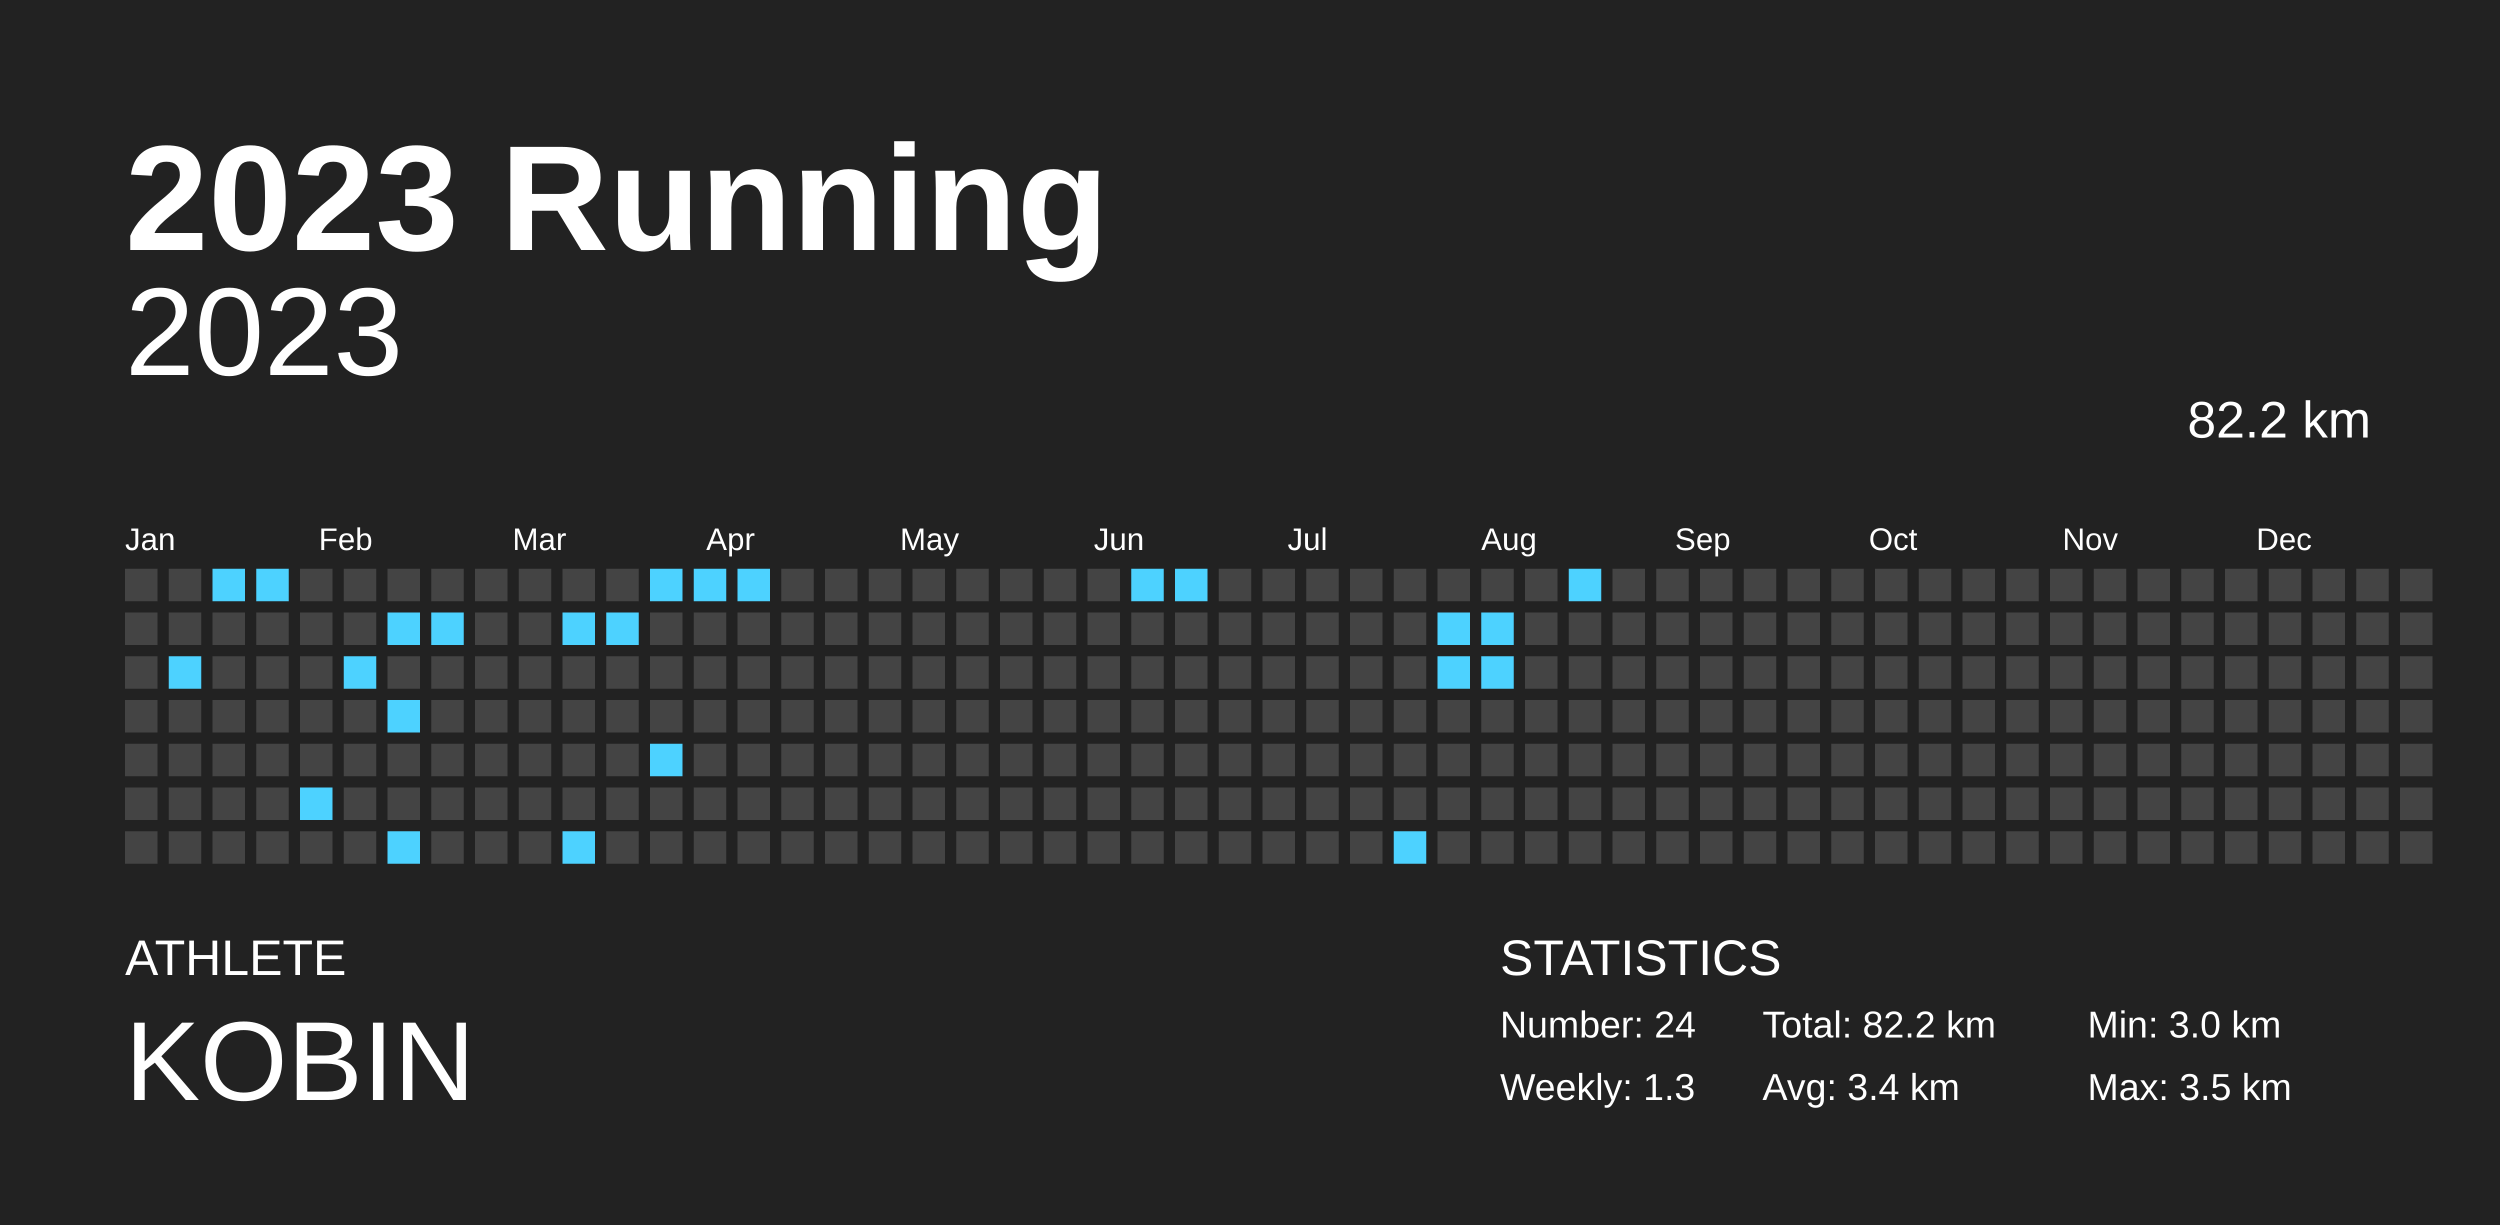
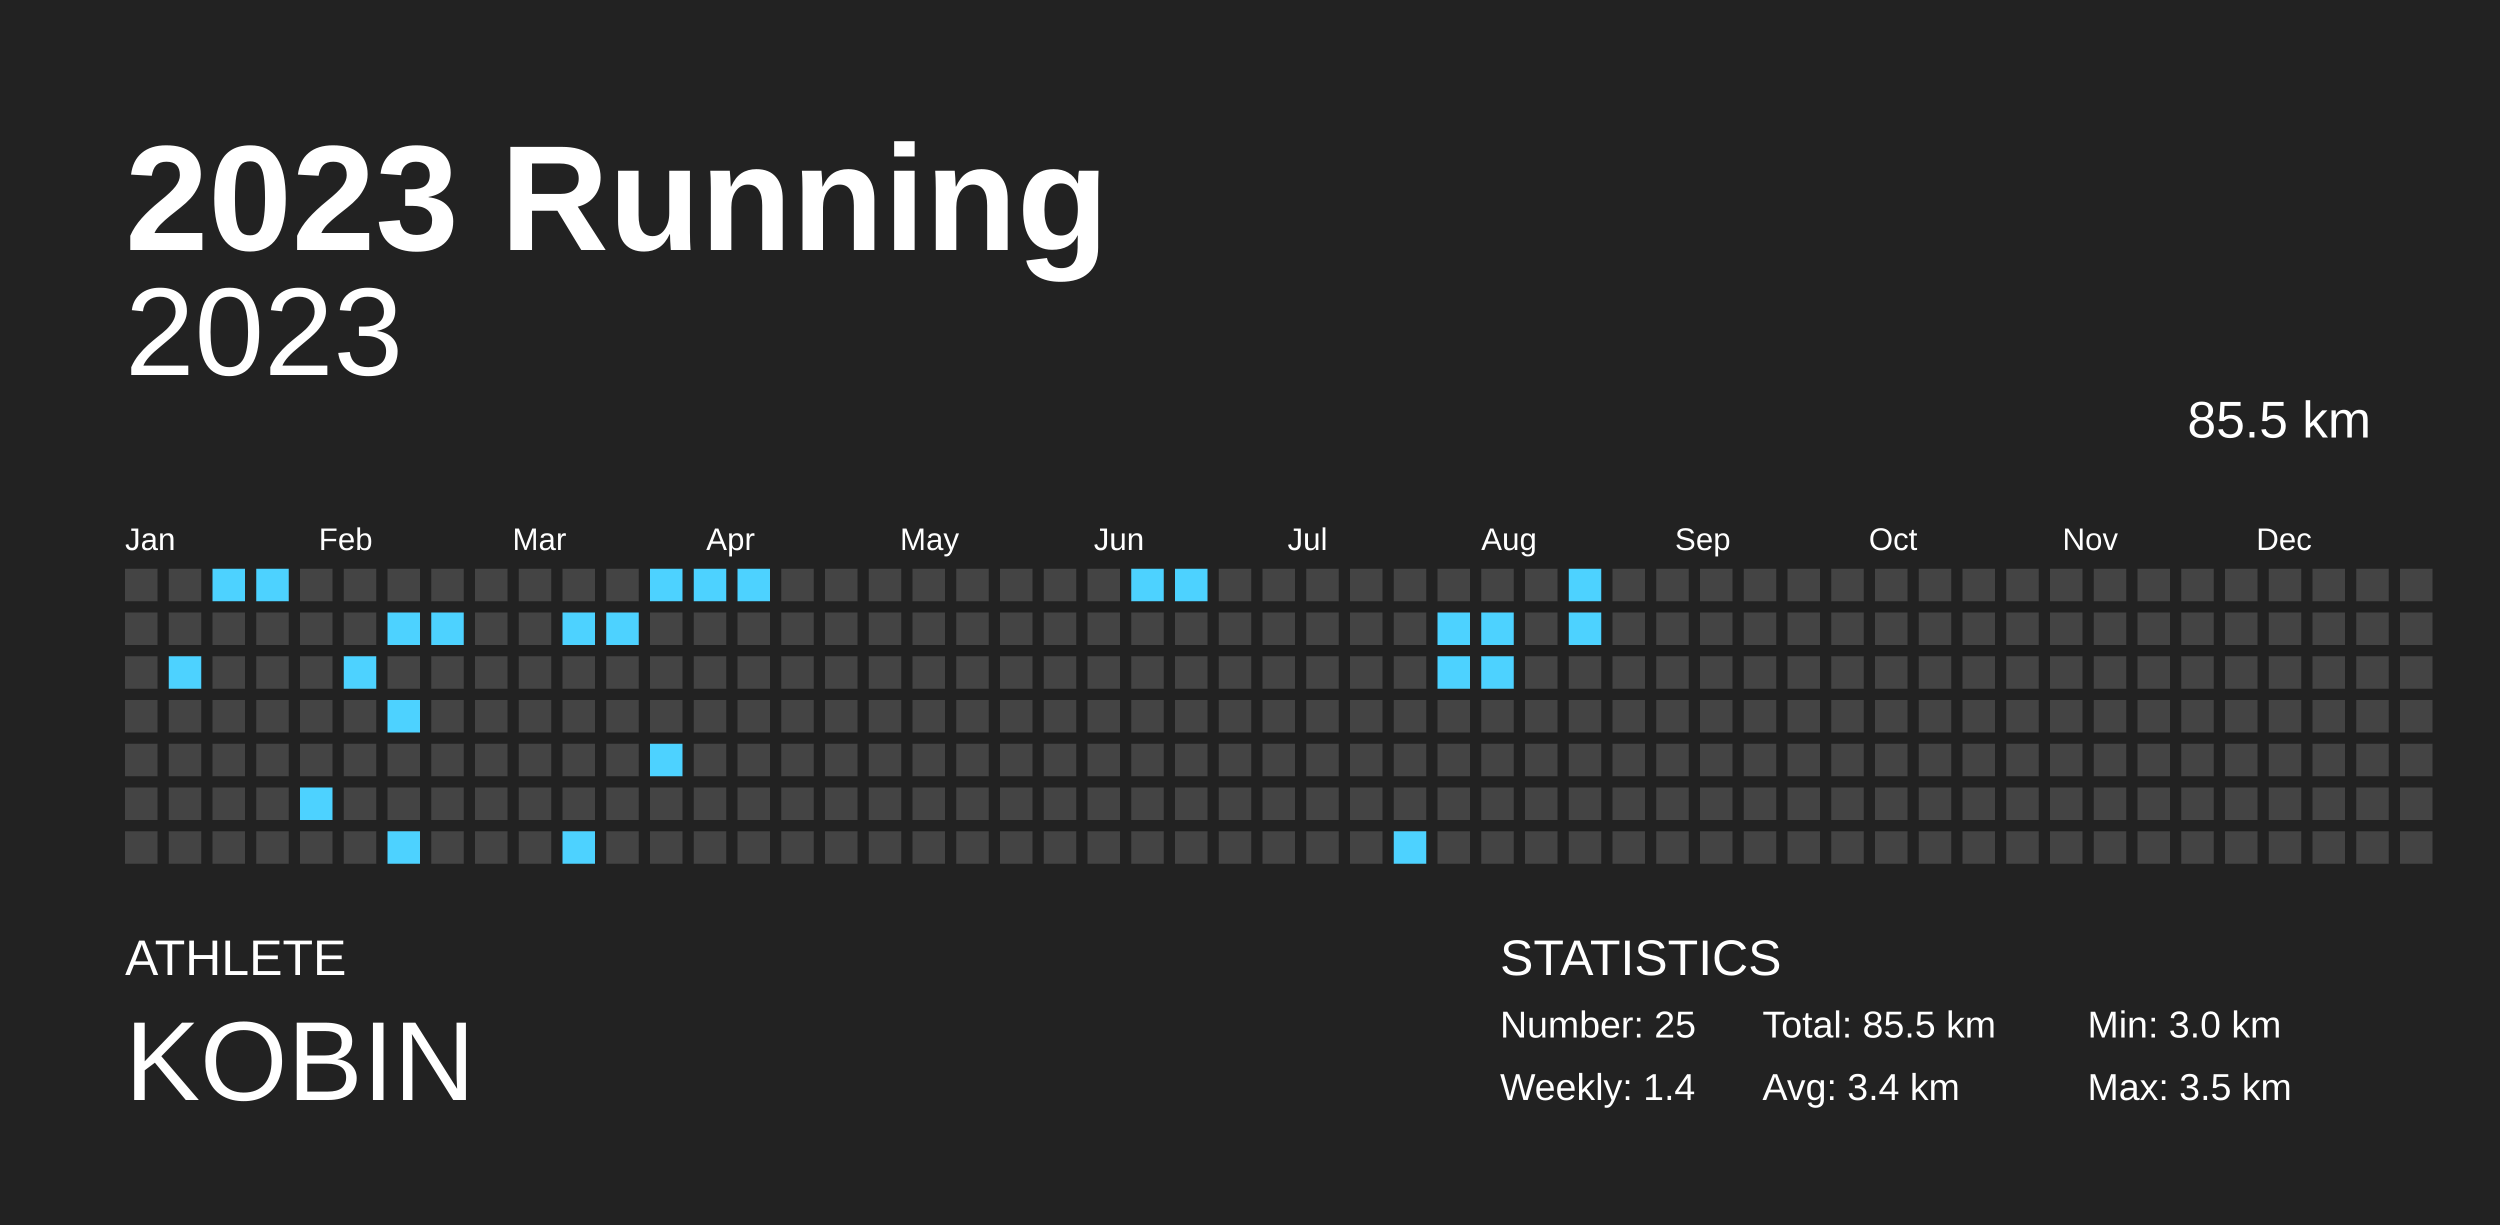
<svg xmlns="http://www.w3.org/2000/svg" baseProfile="full" height="98mm" version="1.1" viewBox="0,0,200,98" width="200mm">
  <defs />
  <rect fill="#222222" height="98" width="200" x="0" y="0" />
  <text fill="#FFFFFF" style="font-size:12px; font-family:Arial; font-weight:bold;" x="10" y="20">2023 Running</text>
  <text fill="#FFFFFF" style="font-size:4px; font-family:Arial" x="10" y="78">ATHLETE</text>
  <text fill="#FFFFFF" style="font-size:9px; font-family:Arial" x="10" y="88">KOBIN</text>
  <text fill="#FFFFFF" style="font-size:4px; font-family:Arial" x="120" y="78">STATISTICS</text>
-   <text fill="#FFFFFF" style="font-size:3px; font-family:Arial" x="120" y="83">Number: 24</text>
-   <text fill="#FFFFFF" style="font-size:3px; font-family:Arial" x="120" y="88">Weekly: 1.3</text>
-   <text fill="#FFFFFF" style="font-size:3px; font-family:Arial" x="141" y="83">Total: 82.2 km</text>
+   <text fill="#FFFFFF" style="font-size:3px; font-family:Arial" x="120" y="83">Number: 25</text>
+   <text fill="#FFFFFF" style="font-size:3px; font-family:Arial" x="120" y="88">Weekly: 1.4</text>
+   <text fill="#FFFFFF" style="font-size:3px; font-family:Arial" x="141" y="83">Total: 85.5 km</text>
  <text fill="#FFFFFF" style="font-size:3px; font-family:Arial" x="141" y="88">Avg: 3.4 km</text>
  <text fill="#FFFFFF" style="font-size:3px; font-family:Arial" x="167" y="83">Min: 3.0 km</text>
  <text fill="#FFFFFF" style="font-size:3px; font-family:Arial" x="167" y="88">Max: 3.5 km</text>
  <text alignment-baseline="hanging" fill="#FFFFFF" style="font-size:10.0px; font-family:Arial;" x="10" y="30">2023</text>
-   <text alignment-baseline="hanging" fill="#FFFFFF" style="font-size:4.125px; font-family:Arial;" x="175" y="35">82.2 km</text>
+   <text alignment-baseline="hanging" fill="#FFFFFF" style="font-size:4.125px; font-family:Arial;" x="175" y="35">85.5 km</text>
  <text fill="#FFFFFF" style="font-size:2.5px; font-family:Arial" x="10.0" y="44">Jan</text>
  <text fill="#FFFFFF" style="font-size:2.5px; font-family:Arial" x="25.5" y="44">Feb</text>
  <text fill="#FFFFFF" style="font-size:2.5px; font-family:Arial" x="41.0" y="44">Mar</text>
  <text fill="#FFFFFF" style="font-size:2.5px; font-family:Arial" x="56.5" y="44">Apr</text>
  <text fill="#FFFFFF" style="font-size:2.5px; font-family:Arial" x="72.0" y="44">May</text>
  <text fill="#FFFFFF" style="font-size:2.5px; font-family:Arial" x="87.5" y="44">Jun</text>
  <text fill="#FFFFFF" style="font-size:2.5px; font-family:Arial" x="103.0" y="44">Jul</text>
  <text fill="#FFFFFF" style="font-size:2.5px; font-family:Arial" x="118.5" y="44">Aug</text>
  <text fill="#FFFFFF" style="font-size:2.5px; font-family:Arial" x="134.0" y="44">Sep</text>
  <text fill="#FFFFFF" style="font-size:2.5px; font-family:Arial" x="149.5" y="44">Oct</text>
  <text fill="#FFFFFF" style="font-size:2.5px; font-family:Arial" x="165.0" y="44">Nov</text>
  <text fill="#FFFFFF" style="font-size:2.5px; font-family:Arial" x="180.5" y="44">Dec</text>
  <rect fill="#444444" height="2.6" width="2.6" x="10.0" y="45.5" />
  <rect fill="#444444" height="2.6" width="2.6" x="10.0" y="49.0" />
  <rect fill="#444444" height="2.6" width="2.6" x="10.0" y="52.5" />
  <rect fill="#444444" height="2.6" width="2.6" x="10.0" y="56.0" />
  <rect fill="#444444" height="2.6" width="2.6" x="10.0" y="59.5" />
  <rect fill="#444444" height="2.6" width="2.6" x="10.0" y="63.0" />
  <rect fill="#444444" height="2.6" width="2.6" x="10.0" y="66.5" />
  <rect fill="#444444" height="2.6" width="2.6" x="13.5" y="45.5" />
  <rect fill="#444444" height="2.6" width="2.6" x="13.5" y="49.0" />
  <rect fill="#4dd2ff" height="2.6" width="2.6" x="13.5" y="52.5" />
  <rect fill="#444444" height="2.6" width="2.6" x="13.5" y="56.0" />
  <rect fill="#444444" height="2.6" width="2.6" x="13.5" y="59.5" />
  <rect fill="#444444" height="2.6" width="2.6" x="13.5" y="63.0" />
  <rect fill="#444444" height="2.6" width="2.6" x="13.5" y="66.5" />
  <rect fill="#4dd2ff" height="2.6" width="2.6" x="17.0" y="45.5" />
  <rect fill="#444444" height="2.6" width="2.6" x="17.0" y="49.0" />
  <rect fill="#444444" height="2.6" width="2.6" x="17.0" y="52.5" />
  <rect fill="#444444" height="2.6" width="2.6" x="17.0" y="56.0" />
  <rect fill="#444444" height="2.6" width="2.6" x="17.0" y="59.5" />
  <rect fill="#444444" height="2.6" width="2.6" x="17.0" y="63.0" />
  <rect fill="#444444" height="2.6" width="2.6" x="17.0" y="66.5" />
  <rect fill="#4dd2ff" height="2.6" width="2.6" x="20.5" y="45.5" />
  <rect fill="#444444" height="2.6" width="2.6" x="20.5" y="49.0" />
  <rect fill="#444444" height="2.6" width="2.6" x="20.5" y="52.5" />
  <rect fill="#444444" height="2.6" width="2.6" x="20.5" y="56.0" />
  <rect fill="#444444" height="2.6" width="2.6" x="20.5" y="59.5" />
  <rect fill="#444444" height="2.6" width="2.6" x="20.5" y="63.0" />
  <rect fill="#444444" height="2.6" width="2.6" x="20.5" y="66.5" />
  <rect fill="#444444" height="2.6" width="2.6" x="24.0" y="45.5" />
  <rect fill="#444444" height="2.6" width="2.6" x="24.0" y="49.0" />
  <rect fill="#444444" height="2.6" width="2.6" x="24.0" y="52.5" />
  <rect fill="#444444" height="2.6" width="2.6" x="24.0" y="56.0" />
  <rect fill="#444444" height="2.6" width="2.6" x="24.0" y="59.5" />
  <rect fill="#4dd2ff" height="2.6" width="2.6" x="24.0" y="63.0" />
  <rect fill="#444444" height="2.6" width="2.6" x="24.0" y="66.5" />
  <rect fill="#444444" height="2.6" width="2.6" x="27.5" y="45.5" />
  <rect fill="#444444" height="2.6" width="2.6" x="27.5" y="49.0" />
  <rect fill="#4dd2ff" height="2.6" width="2.6" x="27.5" y="52.5" />
  <rect fill="#444444" height="2.6" width="2.6" x="27.5" y="56.0" />
  <rect fill="#444444" height="2.6" width="2.6" x="27.5" y="59.5" />
  <rect fill="#444444" height="2.6" width="2.6" x="27.5" y="63.0" />
  <rect fill="#444444" height="2.6" width="2.6" x="27.5" y="66.5" />
  <rect fill="#444444" height="2.6" width="2.6" x="31.0" y="45.5" />
  <rect fill="#4dd2ff" height="2.6" width="2.6" x="31.0" y="49.0" />
  <rect fill="#444444" height="2.6" width="2.6" x="31.0" y="52.5" />
  <rect fill="#4dd2ff" height="2.6" width="2.6" x="31.0" y="56.0" />
  <rect fill="#444444" height="2.6" width="2.6" x="31.0" y="59.5" />
  <rect fill="#444444" height="2.6" width="2.6" x="31.0" y="63.0" />
  <rect fill="#4dd2ff" height="2.6" width="2.6" x="31.0" y="66.5" />
  <rect fill="#444444" height="2.6" width="2.6" x="34.5" y="45.5" />
  <rect fill="#4dd2ff" height="2.6" width="2.6" x="34.5" y="49.0" />
  <rect fill="#444444" height="2.6" width="2.6" x="34.5" y="52.5" />
  <rect fill="#444444" height="2.6" width="2.6" x="34.5" y="56.0" />
  <rect fill="#444444" height="2.6" width="2.6" x="34.5" y="59.5" />
  <rect fill="#444444" height="2.6" width="2.6" x="34.5" y="63.0" />
  <rect fill="#444444" height="2.6" width="2.6" x="34.5" y="66.5" />
  <rect fill="#444444" height="2.6" width="2.6" x="38.0" y="45.5" />
  <rect fill="#444444" height="2.6" width="2.6" x="38.0" y="49.0" />
  <rect fill="#444444" height="2.6" width="2.6" x="38.0" y="52.5" />
  <rect fill="#444444" height="2.6" width="2.6" x="38.0" y="56.0" />
  <rect fill="#444444" height="2.6" width="2.6" x="38.0" y="59.5" />
  <rect fill="#444444" height="2.6" width="2.6" x="38.0" y="63.0" />
  <rect fill="#444444" height="2.6" width="2.6" x="38.0" y="66.5" />
  <rect fill="#444444" height="2.6" width="2.6" x="41.5" y="45.5" />
  <rect fill="#444444" height="2.6" width="2.6" x="41.5" y="49.0" />
  <rect fill="#444444" height="2.6" width="2.6" x="41.5" y="52.5" />
  <rect fill="#444444" height="2.6" width="2.6" x="41.5" y="56.0" />
  <rect fill="#444444" height="2.6" width="2.6" x="41.5" y="59.5" />
  <rect fill="#444444" height="2.6" width="2.6" x="41.5" y="63.0" />
  <rect fill="#444444" height="2.6" width="2.6" x="41.5" y="66.5" />
  <rect fill="#444444" height="2.6" width="2.6" x="45.0" y="45.5" />
  <rect fill="#4dd2ff" height="2.6" width="2.6" x="45.0" y="49.0" />
  <rect fill="#444444" height="2.6" width="2.6" x="45.0" y="52.5" />
  <rect fill="#444444" height="2.6" width="2.6" x="45.0" y="56.0" />
  <rect fill="#444444" height="2.6" width="2.6" x="45.0" y="59.5" />
  <rect fill="#444444" height="2.6" width="2.6" x="45.0" y="63.0" />
  <rect fill="#4dd2ff" height="2.6" width="2.6" x="45.0" y="66.5" />
  <rect fill="#444444" height="2.6" width="2.6" x="48.5" y="45.5" />
  <rect fill="#4dd2ff" height="2.6" width="2.6" x="48.5" y="49.0" />
  <rect fill="#444444" height="2.6" width="2.6" x="48.5" y="52.5" />
  <rect fill="#444444" height="2.6" width="2.6" x="48.5" y="56.0" />
  <rect fill="#444444" height="2.6" width="2.6" x="48.5" y="59.5" />
  <rect fill="#444444" height="2.6" width="2.6" x="48.5" y="63.0" />
  <rect fill="#444444" height="2.6" width="2.6" x="48.5" y="66.5" />
  <rect fill="#4dd2ff" height="2.6" width="2.6" x="52.0" y="45.5" />
  <rect fill="#444444" height="2.6" width="2.6" x="52.0" y="49.0" />
  <rect fill="#444444" height="2.6" width="2.6" x="52.0" y="52.5" />
  <rect fill="#444444" height="2.6" width="2.6" x="52.0" y="56.0" />
  <rect fill="#4dd2ff" height="2.6" width="2.6" x="52.0" y="59.5" />
  <rect fill="#444444" height="2.6" width="2.6" x="52.0" y="63.0" />
  <rect fill="#444444" height="2.6" width="2.6" x="52.0" y="66.5" />
  <rect fill="#4dd2ff" height="2.6" width="2.6" x="55.5" y="45.5" />
  <rect fill="#444444" height="2.6" width="2.6" x="55.5" y="49.0" />
  <rect fill="#444444" height="2.6" width="2.6" x="55.5" y="52.5" />
  <rect fill="#444444" height="2.6" width="2.6" x="55.5" y="56.0" />
  <rect fill="#444444" height="2.6" width="2.6" x="55.5" y="59.5" />
  <rect fill="#444444" height="2.6" width="2.6" x="55.5" y="63.0" />
  <rect fill="#444444" height="2.6" width="2.6" x="55.5" y="66.5" />
  <rect fill="#4dd2ff" height="2.6" width="2.6" x="59.0" y="45.5" />
  <rect fill="#444444" height="2.6" width="2.6" x="59.0" y="49.0" />
  <rect fill="#444444" height="2.6" width="2.6" x="59.0" y="52.5" />
  <rect fill="#444444" height="2.6" width="2.6" x="59.0" y="56.0" />
  <rect fill="#444444" height="2.6" width="2.6" x="59.0" y="59.5" />
  <rect fill="#444444" height="2.6" width="2.6" x="59.0" y="63.0" />
  <rect fill="#444444" height="2.6" width="2.6" x="59.0" y="66.5" />
  <rect fill="#444444" height="2.6" width="2.6" x="62.5" y="45.5" />
  <rect fill="#444444" height="2.6" width="2.6" x="62.5" y="49.0" />
  <rect fill="#444444" height="2.6" width="2.6" x="62.5" y="52.5" />
  <rect fill="#444444" height="2.6" width="2.6" x="62.5" y="56.0" />
  <rect fill="#444444" height="2.6" width="2.6" x="62.5" y="59.5" />
  <rect fill="#444444" height="2.6" width="2.6" x="62.5" y="63.0" />
  <rect fill="#444444" height="2.6" width="2.6" x="62.5" y="66.5" />
  <rect fill="#444444" height="2.6" width="2.6" x="66.0" y="45.5" />
  <rect fill="#444444" height="2.6" width="2.6" x="66.0" y="49.0" />
  <rect fill="#444444" height="2.6" width="2.6" x="66.0" y="52.5" />
  <rect fill="#444444" height="2.6" width="2.6" x="66.0" y="56.0" />
  <rect fill="#444444" height="2.6" width="2.6" x="66.0" y="59.5" />
  <rect fill="#444444" height="2.6" width="2.6" x="66.0" y="63.0" />
  <rect fill="#444444" height="2.6" width="2.6" x="66.0" y="66.5" />
  <rect fill="#444444" height="2.6" width="2.6" x="69.5" y="45.5" />
  <rect fill="#444444" height="2.6" width="2.6" x="69.5" y="49.0" />
  <rect fill="#444444" height="2.6" width="2.6" x="69.5" y="52.5" />
  <rect fill="#444444" height="2.6" width="2.6" x="69.5" y="56.0" />
  <rect fill="#444444" height="2.6" width="2.6" x="69.5" y="59.5" />
  <rect fill="#444444" height="2.6" width="2.6" x="69.5" y="63.0" />
  <rect fill="#444444" height="2.6" width="2.6" x="69.5" y="66.5" />
  <rect fill="#444444" height="2.6" width="2.6" x="73.0" y="45.5" />
  <rect fill="#444444" height="2.6" width="2.6" x="73.0" y="49.0" />
  <rect fill="#444444" height="2.6" width="2.6" x="73.0" y="52.5" />
  <rect fill="#444444" height="2.6" width="2.6" x="73.0" y="56.0" />
  <rect fill="#444444" height="2.6" width="2.6" x="73.0" y="59.5" />
  <rect fill="#444444" height="2.6" width="2.6" x="73.0" y="63.0" />
  <rect fill="#444444" height="2.6" width="2.6" x="73.0" y="66.5" />
  <rect fill="#444444" height="2.6" width="2.6" x="76.5" y="45.5" />
  <rect fill="#444444" height="2.6" width="2.6" x="76.5" y="49.0" />
  <rect fill="#444444" height="2.6" width="2.6" x="76.5" y="52.5" />
  <rect fill="#444444" height="2.6" width="2.6" x="76.5" y="56.0" />
  <rect fill="#444444" height="2.6" width="2.6" x="76.5" y="59.5" />
  <rect fill="#444444" height="2.6" width="2.6" x="76.5" y="63.0" />
  <rect fill="#444444" height="2.6" width="2.6" x="76.5" y="66.5" />
  <rect fill="#444444" height="2.6" width="2.6" x="80.0" y="45.5" />
  <rect fill="#444444" height="2.6" width="2.6" x="80.0" y="49.0" />
  <rect fill="#444444" height="2.6" width="2.6" x="80.0" y="52.5" />
  <rect fill="#444444" height="2.6" width="2.6" x="80.0" y="56.0" />
  <rect fill="#444444" height="2.6" width="2.6" x="80.0" y="59.5" />
  <rect fill="#444444" height="2.6" width="2.6" x="80.0" y="63.0" />
  <rect fill="#444444" height="2.6" width="2.6" x="80.0" y="66.5" />
  <rect fill="#444444" height="2.6" width="2.6" x="83.5" y="45.5" />
  <rect fill="#444444" height="2.6" width="2.6" x="83.5" y="49.0" />
  <rect fill="#444444" height="2.6" width="2.6" x="83.5" y="52.5" />
  <rect fill="#444444" height="2.6" width="2.6" x="83.5" y="56.0" />
  <rect fill="#444444" height="2.6" width="2.6" x="83.5" y="59.5" />
  <rect fill="#444444" height="2.6" width="2.6" x="83.5" y="63.0" />
  <rect fill="#444444" height="2.6" width="2.6" x="83.5" y="66.5" />
  <rect fill="#444444" height="2.6" width="2.6" x="87.0" y="45.5" />
  <rect fill="#444444" height="2.6" width="2.6" x="87.0" y="49.0" />
  <rect fill="#444444" height="2.6" width="2.6" x="87.0" y="52.5" />
  <rect fill="#444444" height="2.6" width="2.6" x="87.0" y="56.0" />
  <rect fill="#444444" height="2.6" width="2.6" x="87.0" y="59.5" />
  <rect fill="#444444" height="2.6" width="2.6" x="87.0" y="63.0" />
  <rect fill="#444444" height="2.6" width="2.6" x="87.0" y="66.5" />
  <rect fill="#4dd2ff" height="2.6" width="2.6" x="90.5" y="45.5" />
  <rect fill="#444444" height="2.6" width="2.6" x="90.5" y="49.0" />
  <rect fill="#444444" height="2.6" width="2.6" x="90.5" y="52.5" />
  <rect fill="#444444" height="2.6" width="2.6" x="90.5" y="56.0" />
  <rect fill="#444444" height="2.6" width="2.6" x="90.5" y="59.5" />
  <rect fill="#444444" height="2.6" width="2.6" x="90.5" y="63.0" />
  <rect fill="#444444" height="2.6" width="2.6" x="90.5" y="66.5" />
  <rect fill="#4dd2ff" height="2.6" width="2.6" x="94.0" y="45.5" />
  <rect fill="#444444" height="2.6" width="2.6" x="94.0" y="49.0" />
  <rect fill="#444444" height="2.6" width="2.6" x="94.0" y="52.5" />
  <rect fill="#444444" height="2.6" width="2.6" x="94.0" y="56.0" />
  <rect fill="#444444" height="2.6" width="2.6" x="94.0" y="59.5" />
  <rect fill="#444444" height="2.6" width="2.6" x="94.0" y="63.0" />
  <rect fill="#444444" height="2.6" width="2.6" x="94.0" y="66.5" />
  <rect fill="#444444" height="2.6" width="2.6" x="97.5" y="45.5" />
  <rect fill="#444444" height="2.6" width="2.6" x="97.5" y="49.0" />
  <rect fill="#444444" height="2.6" width="2.6" x="97.5" y="52.5" />
  <rect fill="#444444" height="2.6" width="2.6" x="97.5" y="56.0" />
  <rect fill="#444444" height="2.6" width="2.6" x="97.5" y="59.5" />
  <rect fill="#444444" height="2.6" width="2.6" x="97.5" y="63.0" />
  <rect fill="#444444" height="2.6" width="2.6" x="97.5" y="66.5" />
  <rect fill="#444444" height="2.6" width="2.6" x="101.0" y="45.5" />
  <rect fill="#444444" height="2.6" width="2.6" x="101.0" y="49.0" />
  <rect fill="#444444" height="2.6" width="2.6" x="101.0" y="52.5" />
  <rect fill="#444444" height="2.6" width="2.6" x="101.0" y="56.0" />
  <rect fill="#444444" height="2.6" width="2.6" x="101.0" y="59.5" />
  <rect fill="#444444" height="2.6" width="2.6" x="101.0" y="63.0" />
  <rect fill="#444444" height="2.6" width="2.6" x="101.0" y="66.5" />
  <rect fill="#444444" height="2.6" width="2.6" x="104.5" y="45.5" />
  <rect fill="#444444" height="2.6" width="2.6" x="104.5" y="49.0" />
  <rect fill="#444444" height="2.6" width="2.6" x="104.5" y="52.5" />
  <rect fill="#444444" height="2.6" width="2.6" x="104.5" y="56.0" />
  <rect fill="#444444" height="2.6" width="2.6" x="104.5" y="59.5" />
  <rect fill="#444444" height="2.6" width="2.6" x="104.5" y="63.0" />
  <rect fill="#444444" height="2.6" width="2.6" x="104.5" y="66.5" />
  <rect fill="#444444" height="2.6" width="2.6" x="108.0" y="45.5" />
  <rect fill="#444444" height="2.6" width="2.6" x="108.0" y="49.0" />
  <rect fill="#444444" height="2.6" width="2.6" x="108.0" y="52.5" />
  <rect fill="#444444" height="2.6" width="2.6" x="108.0" y="56.0" />
  <rect fill="#444444" height="2.6" width="2.6" x="108.0" y="59.5" />
  <rect fill="#444444" height="2.6" width="2.6" x="108.0" y="63.0" />
  <rect fill="#444444" height="2.6" width="2.6" x="108.0" y="66.5" />
  <rect fill="#444444" height="2.6" width="2.6" x="111.5" y="45.5" />
  <rect fill="#444444" height="2.6" width="2.6" x="111.5" y="49.0" />
  <rect fill="#444444" height="2.6" width="2.6" x="111.5" y="52.5" />
  <rect fill="#444444" height="2.6" width="2.6" x="111.5" y="56.0" />
  <rect fill="#444444" height="2.6" width="2.6" x="111.5" y="59.5" />
  <rect fill="#444444" height="2.6" width="2.6" x="111.5" y="63.0" />
  <rect fill="#4dd2ff" height="2.6" width="2.6" x="111.5" y="66.5" />
  <rect fill="#444444" height="2.6" width="2.6" x="115.0" y="45.5" />
  <rect fill="#4dd2ff" height="2.6" width="2.6" x="115.0" y="49.0" />
  <rect fill="#4dd2ff" height="2.6" width="2.6" x="115.0" y="52.5" />
  <rect fill="#444444" height="2.6" width="2.6" x="115.0" y="56.0" />
  <rect fill="#444444" height="2.6" width="2.6" x="115.0" y="59.5" />
  <rect fill="#444444" height="2.6" width="2.6" x="115.0" y="63.0" />
  <rect fill="#444444" height="2.6" width="2.6" x="115.0" y="66.5" />
  <rect fill="#444444" height="2.6" width="2.6" x="118.5" y="45.5" />
  <rect fill="#4dd2ff" height="2.6" width="2.6" x="118.5" y="49.0" />
  <rect fill="#4dd2ff" height="2.6" width="2.6" x="118.5" y="52.5" />
  <rect fill="#444444" height="2.6" width="2.6" x="118.5" y="56.0" />
  <rect fill="#444444" height="2.6" width="2.6" x="118.5" y="59.5" />
  <rect fill="#444444" height="2.6" width="2.6" x="118.5" y="63.0" />
  <rect fill="#444444" height="2.6" width="2.6" x="118.5" y="66.5" />
  <rect fill="#444444" height="2.6" width="2.6" x="122.0" y="45.5" />
  <rect fill="#444444" height="2.6" width="2.6" x="122.0" y="49.0" />
  <rect fill="#444444" height="2.6" width="2.6" x="122.0" y="52.5" />
  <rect fill="#444444" height="2.6" width="2.6" x="122.0" y="56.0" />
  <rect fill="#444444" height="2.6" width="2.6" x="122.0" y="59.5" />
  <rect fill="#444444" height="2.6" width="2.6" x="122.0" y="63.0" />
  <rect fill="#444444" height="2.6" width="2.6" x="122.0" y="66.5" />
  <rect fill="#4dd2ff" height="2.6" width="2.6" x="125.5" y="45.5" />
-   <rect fill="#444444" height="2.6" width="2.6" x="125.5" y="49.0" />
+   <rect fill="#4dd2ff" height="2.6" width="2.6" x="125.5" y="49.0" />
  <rect fill="#444444" height="2.6" width="2.6" x="125.5" y="52.5" />
  <rect fill="#444444" height="2.6" width="2.6" x="125.5" y="56.0" />
  <rect fill="#444444" height="2.6" width="2.6" x="125.5" y="59.5" />
  <rect fill="#444444" height="2.6" width="2.6" x="125.5" y="63.0" />
  <rect fill="#444444" height="2.6" width="2.6" x="125.5" y="66.5" />
  <rect fill="#444444" height="2.6" width="2.6" x="129.0" y="45.5" />
  <rect fill="#444444" height="2.6" width="2.6" x="129.0" y="49.0" />
  <rect fill="#444444" height="2.6" width="2.6" x="129.0" y="52.5" />
  <rect fill="#444444" height="2.6" width="2.6" x="129.0" y="56.0" />
  <rect fill="#444444" height="2.6" width="2.6" x="129.0" y="59.5" />
  <rect fill="#444444" height="2.6" width="2.6" x="129.0" y="63.0" />
  <rect fill="#444444" height="2.6" width="2.6" x="129.0" y="66.5" />
  <rect fill="#444444" height="2.6" width="2.6" x="132.5" y="45.5" />
  <rect fill="#444444" height="2.6" width="2.6" x="132.5" y="49.0" />
  <rect fill="#444444" height="2.6" width="2.6" x="132.5" y="52.5" />
  <rect fill="#444444" height="2.6" width="2.6" x="132.5" y="56.0" />
  <rect fill="#444444" height="2.6" width="2.6" x="132.5" y="59.5" />
  <rect fill="#444444" height="2.6" width="2.6" x="132.5" y="63.0" />
  <rect fill="#444444" height="2.6" width="2.6" x="132.5" y="66.5" />
  <rect fill="#444444" height="2.6" width="2.6" x="136.0" y="45.5" />
  <rect fill="#444444" height="2.6" width="2.6" x="136.0" y="49.0" />
  <rect fill="#444444" height="2.6" width="2.6" x="136.0" y="52.5" />
  <rect fill="#444444" height="2.6" width="2.6" x="136.0" y="56.0" />
  <rect fill="#444444" height="2.6" width="2.6" x="136.0" y="59.5" />
  <rect fill="#444444" height="2.6" width="2.6" x="136.0" y="63.0" />
  <rect fill="#444444" height="2.6" width="2.6" x="136.0" y="66.5" />
  <rect fill="#444444" height="2.6" width="2.6" x="139.5" y="45.5" />
  <rect fill="#444444" height="2.6" width="2.6" x="139.5" y="49.0" />
  <rect fill="#444444" height="2.6" width="2.6" x="139.5" y="52.5" />
  <rect fill="#444444" height="2.6" width="2.6" x="139.5" y="56.0" />
  <rect fill="#444444" height="2.6" width="2.6" x="139.5" y="59.5" />
  <rect fill="#444444" height="2.6" width="2.6" x="139.5" y="63.0" />
  <rect fill="#444444" height="2.6" width="2.6" x="139.5" y="66.5" />
  <rect fill="#444444" height="2.6" width="2.6" x="143.0" y="45.5" />
  <rect fill="#444444" height="2.6" width="2.6" x="143.0" y="49.0" />
  <rect fill="#444444" height="2.6" width="2.6" x="143.0" y="52.5" />
  <rect fill="#444444" height="2.6" width="2.6" x="143.0" y="56.0" />
  <rect fill="#444444" height="2.6" width="2.6" x="143.0" y="59.5" />
  <rect fill="#444444" height="2.6" width="2.6" x="143.0" y="63.0" />
  <rect fill="#444444" height="2.6" width="2.6" x="143.0" y="66.5" />
  <rect fill="#444444" height="2.6" width="2.6" x="146.5" y="45.5" />
  <rect fill="#444444" height="2.6" width="2.6" x="146.5" y="49.0" />
  <rect fill="#444444" height="2.6" width="2.6" x="146.5" y="52.5" />
  <rect fill="#444444" height="2.6" width="2.6" x="146.5" y="56.0" />
  <rect fill="#444444" height="2.6" width="2.6" x="146.5" y="59.5" />
  <rect fill="#444444" height="2.6" width="2.6" x="146.5" y="63.0" />
  <rect fill="#444444" height="2.6" width="2.6" x="146.5" y="66.5" />
  <rect fill="#444444" height="2.6" width="2.6" x="150.0" y="45.5" />
  <rect fill="#444444" height="2.6" width="2.6" x="150.0" y="49.0" />
  <rect fill="#444444" height="2.6" width="2.6" x="150.0" y="52.5" />
  <rect fill="#444444" height="2.6" width="2.6" x="150.0" y="56.0" />
  <rect fill="#444444" height="2.6" width="2.6" x="150.0" y="59.5" />
  <rect fill="#444444" height="2.6" width="2.6" x="150.0" y="63.0" />
  <rect fill="#444444" height="2.6" width="2.6" x="150.0" y="66.5" />
  <rect fill="#444444" height="2.6" width="2.6" x="153.5" y="45.5" />
  <rect fill="#444444" height="2.6" width="2.6" x="153.5" y="49.0" />
  <rect fill="#444444" height="2.6" width="2.6" x="153.5" y="52.5" />
  <rect fill="#444444" height="2.6" width="2.6" x="153.5" y="56.0" />
  <rect fill="#444444" height="2.6" width="2.6" x="153.5" y="59.5" />
  <rect fill="#444444" height="2.6" width="2.6" x="153.5" y="63.0" />
  <rect fill="#444444" height="2.6" width="2.6" x="153.5" y="66.5" />
  <rect fill="#444444" height="2.6" width="2.6" x="157.0" y="45.5" />
  <rect fill="#444444" height="2.6" width="2.6" x="157.0" y="49.0" />
  <rect fill="#444444" height="2.6" width="2.6" x="157.0" y="52.5" />
  <rect fill="#444444" height="2.6" width="2.6" x="157.0" y="56.0" />
  <rect fill="#444444" height="2.6" width="2.6" x="157.0" y="59.5" />
  <rect fill="#444444" height="2.6" width="2.6" x="157.0" y="63.0" />
  <rect fill="#444444" height="2.6" width="2.6" x="157.0" y="66.5" />
  <rect fill="#444444" height="2.6" width="2.6" x="160.5" y="45.5" />
  <rect fill="#444444" height="2.6" width="2.6" x="160.5" y="49.0" />
  <rect fill="#444444" height="2.6" width="2.6" x="160.5" y="52.5" />
  <rect fill="#444444" height="2.6" width="2.6" x="160.5" y="56.0" />
  <rect fill="#444444" height="2.6" width="2.6" x="160.5" y="59.5" />
  <rect fill="#444444" height="2.6" width="2.6" x="160.5" y="63.0" />
  <rect fill="#444444" height="2.6" width="2.6" x="160.5" y="66.5" />
  <rect fill="#444444" height="2.6" width="2.6" x="164.0" y="45.5" />
  <rect fill="#444444" height="2.6" width="2.6" x="164.0" y="49.0" />
  <rect fill="#444444" height="2.6" width="2.6" x="164.0" y="52.5" />
  <rect fill="#444444" height="2.6" width="2.6" x="164.0" y="56.0" />
  <rect fill="#444444" height="2.6" width="2.6" x="164.0" y="59.5" />
  <rect fill="#444444" height="2.6" width="2.6" x="164.0" y="63.0" />
  <rect fill="#444444" height="2.6" width="2.6" x="164.0" y="66.5" />
  <rect fill="#444444" height="2.6" width="2.6" x="167.5" y="45.5" />
  <rect fill="#444444" height="2.6" width="2.6" x="167.5" y="49.0" />
  <rect fill="#444444" height="2.6" width="2.6" x="167.5" y="52.5" />
  <rect fill="#444444" height="2.6" width="2.6" x="167.5" y="56.0" />
  <rect fill="#444444" height="2.6" width="2.6" x="167.5" y="59.5" />
  <rect fill="#444444" height="2.6" width="2.6" x="167.5" y="63.0" />
  <rect fill="#444444" height="2.6" width="2.6" x="167.5" y="66.5" />
  <rect fill="#444444" height="2.6" width="2.6" x="171.0" y="45.5" />
  <rect fill="#444444" height="2.6" width="2.6" x="171.0" y="49.0" />
  <rect fill="#444444" height="2.6" width="2.6" x="171.0" y="52.5" />
  <rect fill="#444444" height="2.6" width="2.6" x="171.0" y="56.0" />
  <rect fill="#444444" height="2.6" width="2.6" x="171.0" y="59.5" />
  <rect fill="#444444" height="2.6" width="2.6" x="171.0" y="63.0" />
  <rect fill="#444444" height="2.6" width="2.6" x="171.0" y="66.5" />
  <rect fill="#444444" height="2.6" width="2.6" x="174.5" y="45.5" />
  <rect fill="#444444" height="2.6" width="2.6" x="174.5" y="49.0" />
  <rect fill="#444444" height="2.6" width="2.6" x="174.5" y="52.5" />
  <rect fill="#444444" height="2.6" width="2.6" x="174.5" y="56.0" />
  <rect fill="#444444" height="2.6" width="2.6" x="174.5" y="59.5" />
  <rect fill="#444444" height="2.6" width="2.6" x="174.5" y="63.0" />
  <rect fill="#444444" height="2.6" width="2.6" x="174.5" y="66.5" />
  <rect fill="#444444" height="2.6" width="2.6" x="178.0" y="45.5" />
  <rect fill="#444444" height="2.6" width="2.6" x="178.0" y="49.0" />
  <rect fill="#444444" height="2.6" width="2.6" x="178.0" y="52.5" />
  <rect fill="#444444" height="2.6" width="2.6" x="178.0" y="56.0" />
  <rect fill="#444444" height="2.6" width="2.6" x="178.0" y="59.5" />
  <rect fill="#444444" height="2.6" width="2.6" x="178.0" y="63.0" />
  <rect fill="#444444" height="2.6" width="2.6" x="178.0" y="66.5" />
  <rect fill="#444444" height="2.6" width="2.6" x="181.5" y="45.5" />
  <rect fill="#444444" height="2.6" width="2.6" x="181.5" y="49.0" />
  <rect fill="#444444" height="2.6" width="2.6" x="181.5" y="52.5" />
  <rect fill="#444444" height="2.6" width="2.6" x="181.5" y="56.0" />
  <rect fill="#444444" height="2.6" width="2.6" x="181.5" y="59.5" />
  <rect fill="#444444" height="2.6" width="2.6" x="181.5" y="63.0" />
  <rect fill="#444444" height="2.6" width="2.6" x="181.5" y="66.5" />
  <rect fill="#444444" height="2.6" width="2.6" x="185.0" y="45.5" />
  <rect fill="#444444" height="2.6" width="2.6" x="185.0" y="49.0" />
  <rect fill="#444444" height="2.6" width="2.6" x="185.0" y="52.5" />
  <rect fill="#444444" height="2.6" width="2.6" x="185.0" y="56.0" />
  <rect fill="#444444" height="2.6" width="2.6" x="185.0" y="59.5" />
  <rect fill="#444444" height="2.6" width="2.6" x="185.0" y="63.0" />
  <rect fill="#444444" height="2.6" width="2.6" x="185.0" y="66.5" />
  <rect fill="#444444" height="2.6" width="2.6" x="188.5" y="45.5" />
  <rect fill="#444444" height="2.6" width="2.6" x="188.5" y="49.0" />
  <rect fill="#444444" height="2.6" width="2.6" x="188.5" y="52.5" />
  <rect fill="#444444" height="2.6" width="2.6" x="188.5" y="56.0" />
  <rect fill="#444444" height="2.6" width="2.6" x="188.5" y="59.5" />
  <rect fill="#444444" height="2.6" width="2.6" x="188.5" y="63.0" />
  <rect fill="#444444" height="2.6" width="2.6" x="188.5" y="66.5" />
  <rect fill="#444444" height="2.6" width="2.6" x="192.0" y="45.5" />
  <rect fill="#444444" height="2.6" width="2.6" x="192.0" y="49.0" />
  <rect fill="#444444" height="2.6" width="2.6" x="192.0" y="52.5" />
  <rect fill="#444444" height="2.6" width="2.6" x="192.0" y="56.0" />
  <rect fill="#444444" height="2.6" width="2.6" x="192.0" y="59.5" />
  <rect fill="#444444" height="2.6" width="2.6" x="192.0" y="63.0" />
  <rect fill="#444444" height="2.6" width="2.6" x="192.0" y="66.5" />
</svg>
